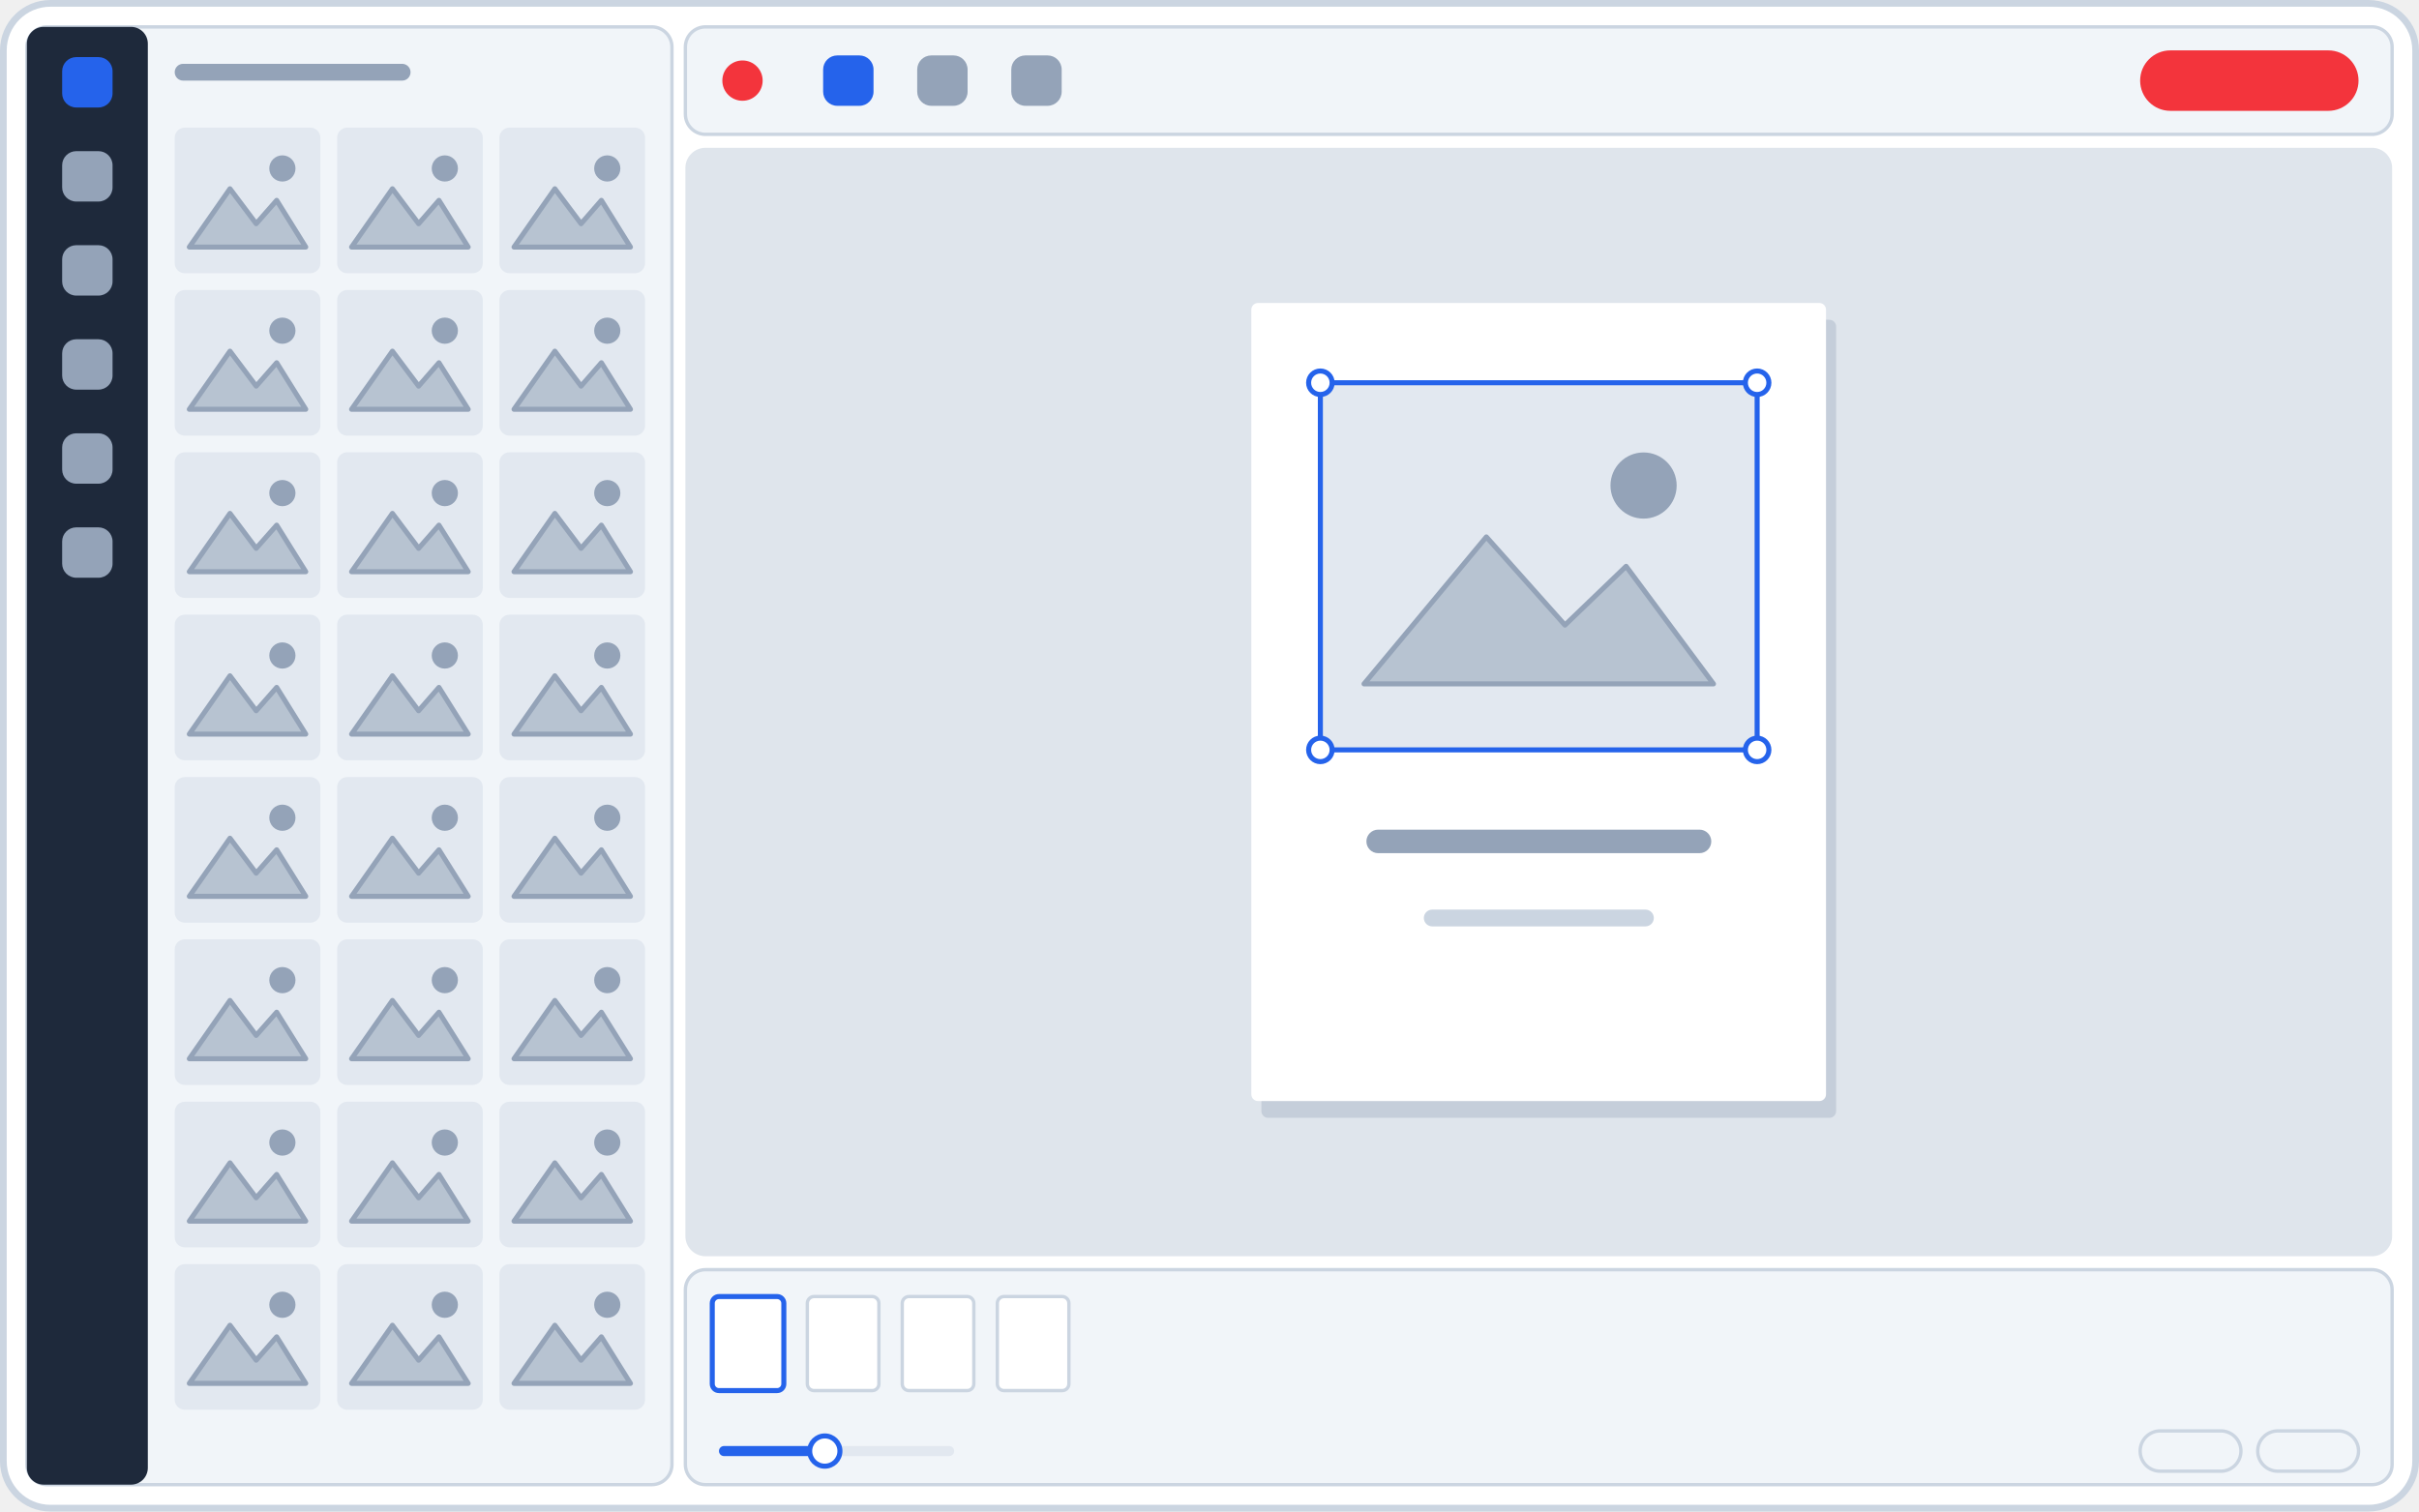
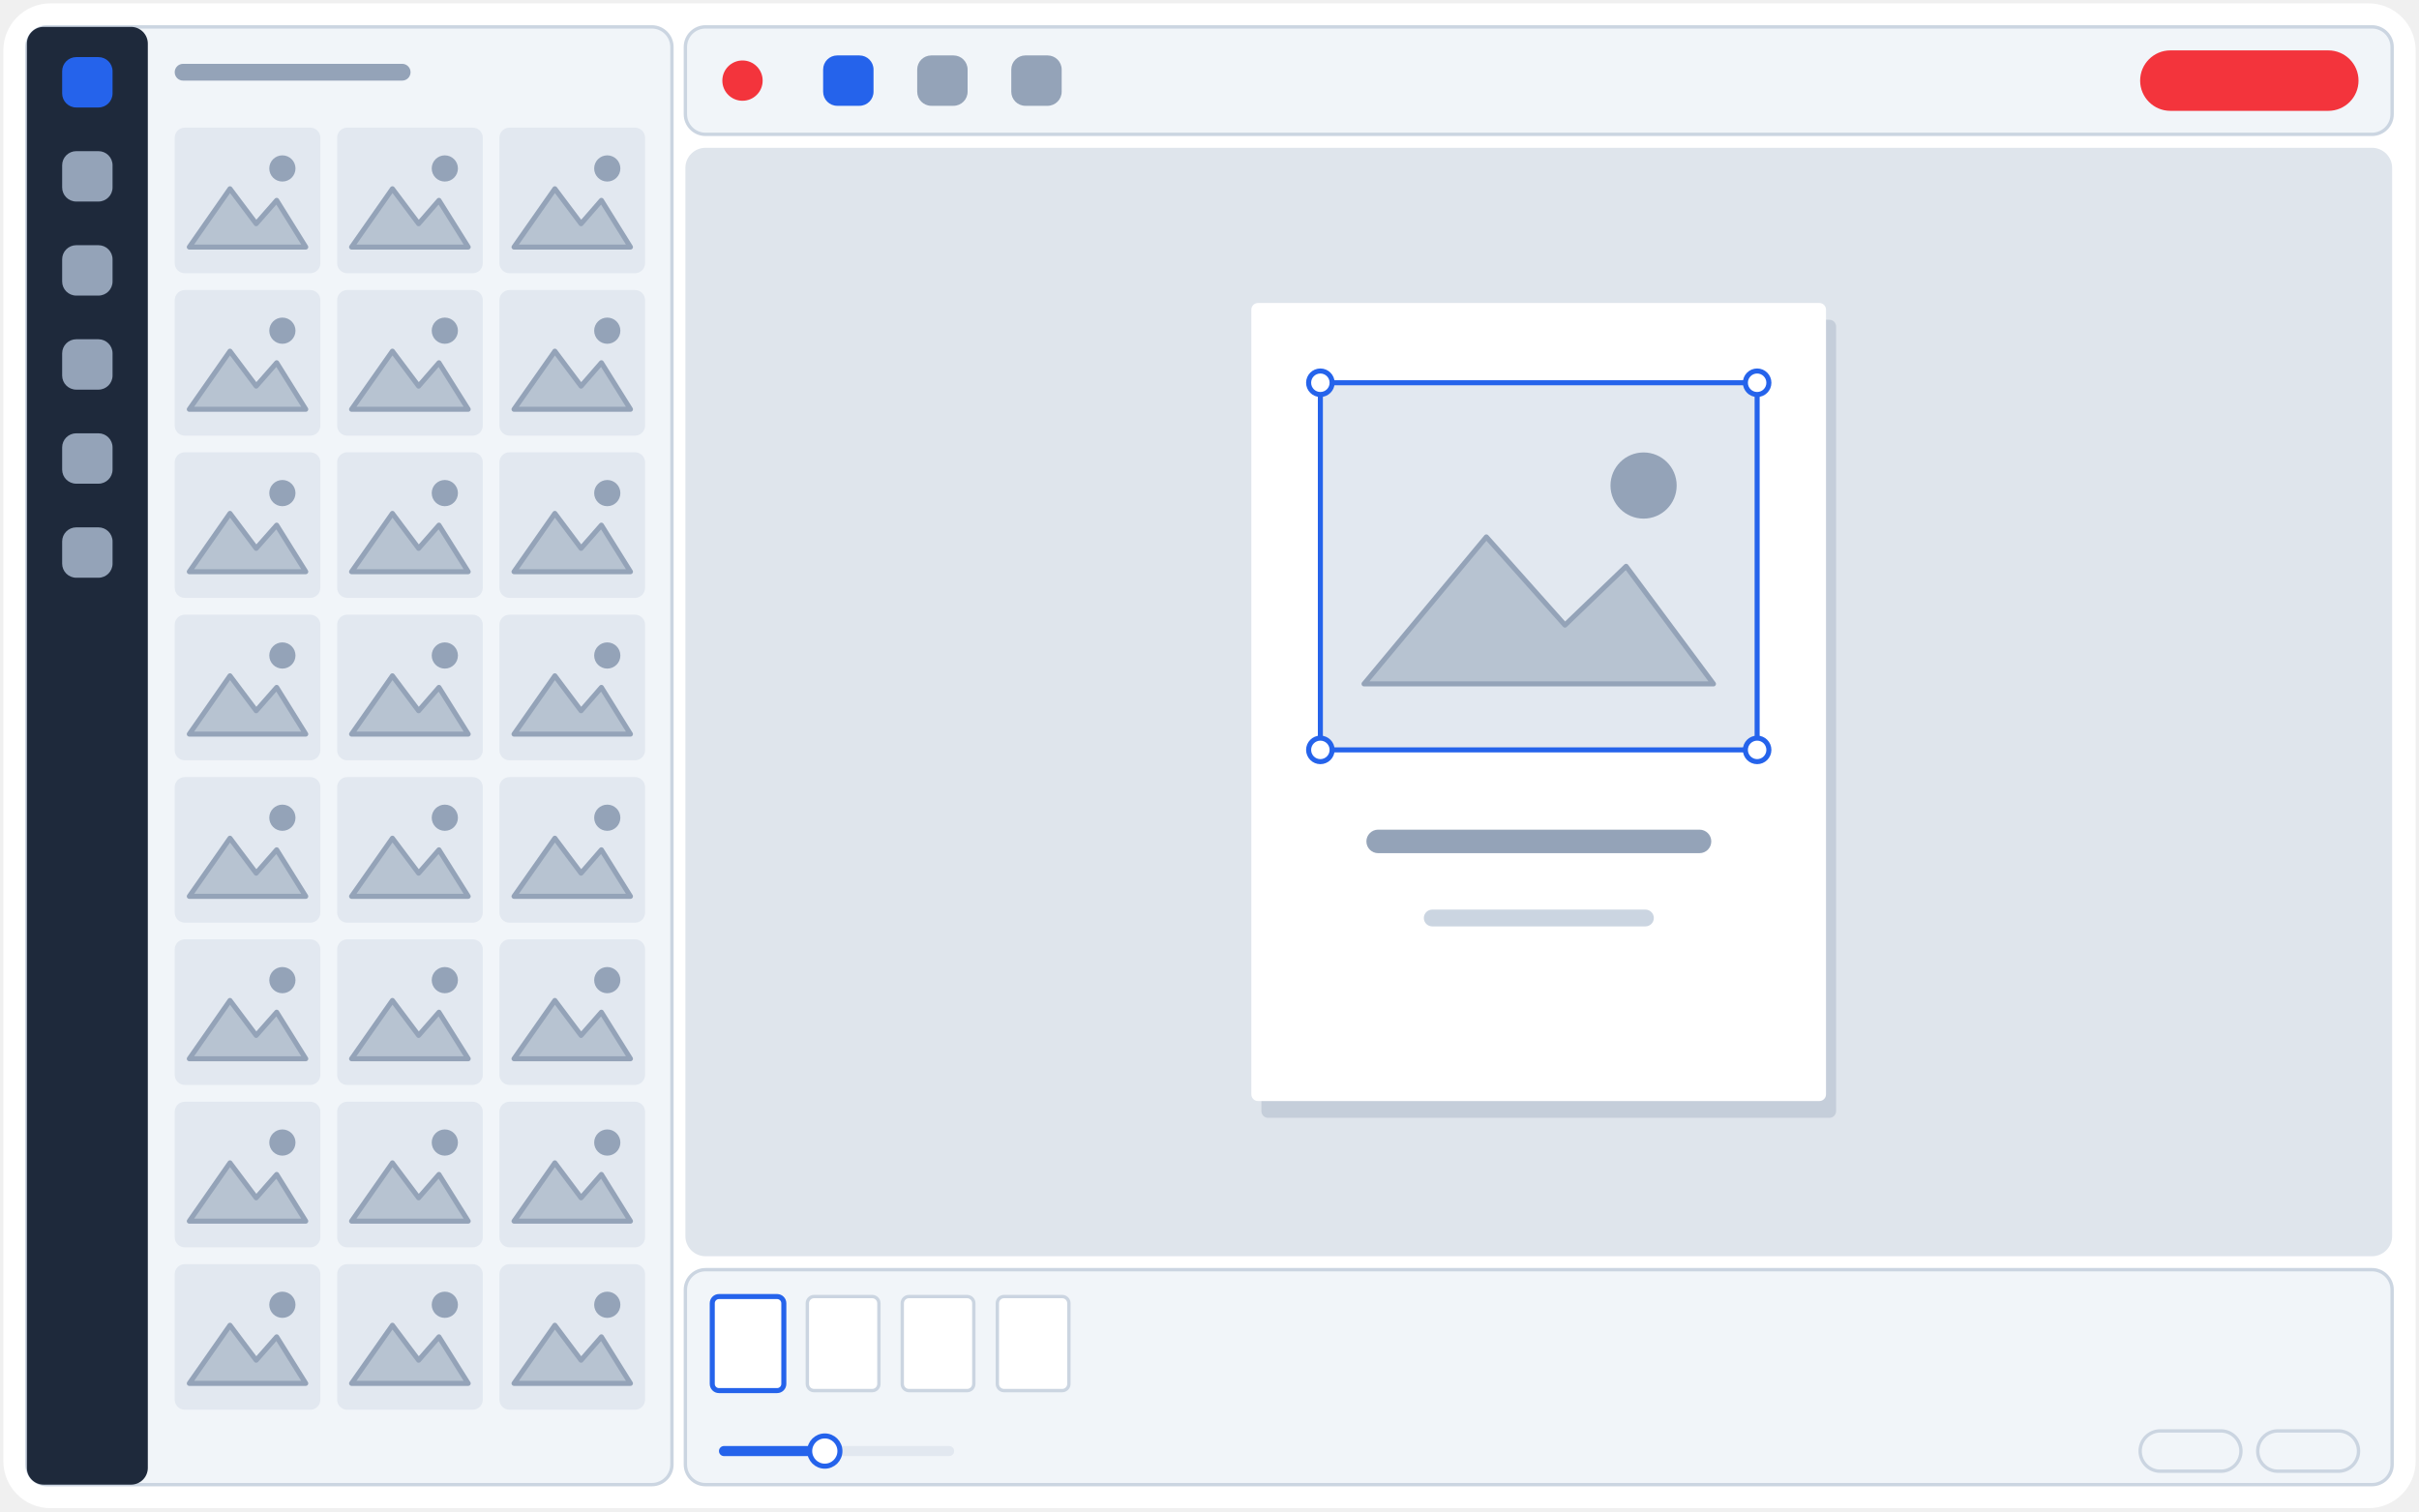
<svg xmlns="http://www.w3.org/2000/svg" viewBox="0 0 1440 900" role="img">
-   <rect x="2" y="2" width="1436" height="896" rx="28" fill="#ffffff" stroke="#cbd5e1" stroke-width="4" />
+   <rect x="2" y="2" width="1436" height="896" rx="28" fill="#ffffff" stroke="#cbd5e1" stroke-width="0" />
  <g>
    <rect x="16" y="16" width="384" height="868" rx="12" fill="#f1f5f9" stroke="#cbd5e1" stroke-width="2" />
    <rect x="16" y="16" width="72" height="868" rx="10" fill="#1e293b" />
    <rect x="37" y="34" width="30" height="30" rx="8.4" fill="#2563eb" />
    <rect x="37" y="90" width="30" height="30" rx="8.4" fill="#94a3b8" />
    <rect x="37" y="146" width="30" height="30" rx="8.4" fill="#94a3b8" />
    <rect x="37" y="202" width="30" height="30" rx="8.4" fill="#94a3b8" />
    <rect x="37" y="258" width="30" height="30" rx="8.4" fill="#94a3b8" />
    <rect x="37" y="314" width="30" height="30" rx="8.4" fill="#94a3b8" />
    <rect x="104" y="38" width="140.4" height="10" rx="5" fill="#94a3b8" />
    <rect x="104" y="76" width="86.7" height="86.7" rx="6" fill="#e2e8f0" />
    <path d="M112.7 147.1 L136.9 112.4 L152.5 133.2 L164.7 119.3 L182 147.1 Z" fill="#94a3b8" fill-opacity="0.55" stroke="#94a3b8" stroke-width="3" stroke-linejoin="round" />
    <circle cx="168.1" cy="100.3" r="7.8" fill="#94a3b8" />
    <rect x="200.7" y="76" width="86.7" height="86.7" rx="6" fill="#e2e8f0" />
    <path d="M209.3 147.1 L233.6 112.4 L249.2 133.2 L261.3 119.3 L278.7 147.1 Z" fill="#94a3b8" fill-opacity="0.55" stroke="#94a3b8" stroke-width="3" stroke-linejoin="round" />
    <circle cx="264.8" cy="100.3" r="7.8" fill="#94a3b8" />
    <rect x="297.3" y="76" width="86.7" height="86.7" rx="6" fill="#e2e8f0" />
    <path d="M306 147.1 L330.3 112.4 L345.9 133.2 L358 119.3 L375.3 147.1 Z" fill="#94a3b8" fill-opacity="0.55" stroke="#94a3b8" stroke-width="3" stroke-linejoin="round" />
    <circle cx="361.5" cy="100.3" r="7.8" fill="#94a3b8" />
    <rect x="104" y="172.7" width="86.7" height="86.7" rx="6" fill="#e2e8f0" />
    <path d="M112.7 243.7 L136.9 209.1 L152.5 229.9 L164.7 216 L182 243.7 Z" fill="#94a3b8" fill-opacity="0.55" stroke="#94a3b8" stroke-width="3" stroke-linejoin="round" />
    <circle cx="168.1" cy="196.9" r="7.8" fill="#94a3b8" />
    <rect x="200.7" y="172.7" width="86.7" height="86.7" rx="6" fill="#e2e8f0" />
    <path d="M209.3 243.7 L233.6 209.1 L249.2 229.9 L261.3 216 L278.7 243.7 Z" fill="#94a3b8" fill-opacity="0.55" stroke="#94a3b8" stroke-width="3" stroke-linejoin="round" />
    <circle cx="264.8" cy="196.9" r="7.8" fill="#94a3b8" />
    <rect x="297.3" y="172.7" width="86.7" height="86.7" rx="6" fill="#e2e8f0" />
    <path d="M306 243.7 L330.3 209.1 L345.9 229.9 L358 216 L375.3 243.7 Z" fill="#94a3b8" fill-opacity="0.55" stroke="#94a3b8" stroke-width="3" stroke-linejoin="round" />
    <circle cx="361.5" cy="196.9" r="7.8" fill="#94a3b8" />
    <rect x="104" y="269.3" width="86.7" height="86.7" rx="6" fill="#e2e8f0" />
    <path d="M112.7 340.4 L136.9 305.7 L152.5 326.5 L164.7 312.7 L182 340.4 Z" fill="#94a3b8" fill-opacity="0.55" stroke="#94a3b8" stroke-width="3" stroke-linejoin="round" />
    <circle cx="168.1" cy="293.6" r="7.8" fill="#94a3b8" />
    <rect x="200.7" y="269.3" width="86.7" height="86.7" rx="6" fill="#e2e8f0" />
    <path d="M209.3 340.4 L233.6 305.7 L249.2 326.5 L261.3 312.7 L278.7 340.4 Z" fill="#94a3b8" fill-opacity="0.55" stroke="#94a3b8" stroke-width="3" stroke-linejoin="round" />
    <circle cx="264.8" cy="293.6" r="7.8" fill="#94a3b8" />
    <rect x="297.3" y="269.3" width="86.7" height="86.7" rx="6" fill="#e2e8f0" />
    <path d="M306 340.4 L330.3 305.7 L345.9 326.5 L358 312.7 L375.3 340.4 Z" fill="#94a3b8" fill-opacity="0.55" stroke="#94a3b8" stroke-width="3" stroke-linejoin="round" />
    <circle cx="361.5" cy="293.6" r="7.8" fill="#94a3b8" />
    <rect x="104" y="366" width="86.7" height="86.7" rx="6" fill="#e2e8f0" />
    <path d="M112.7 437.1 L136.9 402.4 L152.5 423.2 L164.7 409.3 L182 437.1 Z" fill="#94a3b8" fill-opacity="0.55" stroke="#94a3b8" stroke-width="3" stroke-linejoin="round" />
    <circle cx="168.1" cy="390.3" r="7.8" fill="#94a3b8" />
    <rect x="200.7" y="366" width="86.7" height="86.7" rx="6" fill="#e2e8f0" />
    <path d="M209.3 437.1 L233.6 402.4 L249.2 423.2 L261.3 409.3 L278.7 437.1 Z" fill="#94a3b8" fill-opacity="0.55" stroke="#94a3b8" stroke-width="3" stroke-linejoin="round" />
    <circle cx="264.8" cy="390.3" r="7.8" fill="#94a3b8" />
    <rect x="297.3" y="366" width="86.7" height="86.7" rx="6" fill="#e2e8f0" />
    <path d="M306 437.1 L330.3 402.4 L345.9 423.2 L358 409.3 L375.3 437.1 Z" fill="#94a3b8" fill-opacity="0.55" stroke="#94a3b8" stroke-width="3" stroke-linejoin="round" />
    <circle cx="361.5" cy="390.3" r="7.8" fill="#94a3b8" />
    <rect x="104" y="462.7" width="86.7" height="86.7" rx="6" fill="#e2e8f0" />
    <path d="M112.7 533.7 L136.9 499.1 L152.5 519.9 L164.7 506 L182 533.7 Z" fill="#94a3b8" fill-opacity="0.55" stroke="#94a3b8" stroke-width="3" stroke-linejoin="round" />
    <circle cx="168.1" cy="486.9" r="7.8" fill="#94a3b8" />
    <rect x="200.7" y="462.7" width="86.7" height="86.7" rx="6" fill="#e2e8f0" />
    <path d="M209.3 533.7 L233.6 499.1 L249.2 519.9 L261.3 506 L278.7 533.7 Z" fill="#94a3b8" fill-opacity="0.55" stroke="#94a3b8" stroke-width="3" stroke-linejoin="round" />
    <circle cx="264.8" cy="486.9" r="7.8" fill="#94a3b8" />
    <rect x="297.3" y="462.7" width="86.7" height="86.7" rx="6" fill="#e2e8f0" />
    <path d="M306 533.7 L330.3 499.1 L345.9 519.9 L358 506 L375.3 533.7 Z" fill="#94a3b8" fill-opacity="0.55" stroke="#94a3b8" stroke-width="3" stroke-linejoin="round" />
    <circle cx="361.5" cy="486.9" r="7.8" fill="#94a3b8" />
    <rect x="104" y="559.3" width="86.7" height="86.7" rx="6" fill="#e2e8f0" />
    <path d="M112.7 630.4 L136.9 595.7 L152.5 616.5 L164.7 602.7 L182 630.4 Z" fill="#94a3b8" fill-opacity="0.55" stroke="#94a3b8" stroke-width="3" stroke-linejoin="round" />
    <circle cx="168.1" cy="583.6" r="7.8" fill="#94a3b8" />
    <rect x="200.7" y="559.3" width="86.7" height="86.7" rx="6" fill="#e2e8f0" />
    <path d="M209.3 630.4 L233.6 595.7 L249.2 616.5 L261.3 602.7 L278.7 630.4 Z" fill="#94a3b8" fill-opacity="0.55" stroke="#94a3b8" stroke-width="3" stroke-linejoin="round" />
    <circle cx="264.8" cy="583.6" r="7.8" fill="#94a3b8" />
    <rect x="297.3" y="559.3" width="86.7" height="86.7" rx="6" fill="#e2e8f0" />
    <path d="M306 630.4 L330.3 595.7 L345.9 616.5 L358 602.7 L375.3 630.4 Z" fill="#94a3b8" fill-opacity="0.55" stroke="#94a3b8" stroke-width="3" stroke-linejoin="round" />
    <circle cx="361.5" cy="583.6" r="7.8" fill="#94a3b8" />
    <rect x="104" y="656" width="86.7" height="86.7" rx="6" fill="#e2e8f0" />
    <path d="M112.7 727.1 L136.9 692.4 L152.5 713.2 L164.7 699.3 L182 727.1 Z" fill="#94a3b8" fill-opacity="0.55" stroke="#94a3b8" stroke-width="3" stroke-linejoin="round" />
    <circle cx="168.1" cy="680.3" r="7.8" fill="#94a3b8" />
    <rect x="200.7" y="656" width="86.7" height="86.7" rx="6" fill="#e2e8f0" />
    <path d="M209.3 727.1 L233.6 692.4 L249.2 713.2 L261.3 699.3 L278.7 727.1 Z" fill="#94a3b8" fill-opacity="0.55" stroke="#94a3b8" stroke-width="3" stroke-linejoin="round" />
    <circle cx="264.8" cy="680.3" r="7.8" fill="#94a3b8" />
    <rect x="297.3" y="656" width="86.7" height="86.7" rx="6" fill="#e2e8f0" />
    <path d="M306 727.1 L330.3 692.4 L345.9 713.2 L358 699.3 L375.3 727.1 Z" fill="#94a3b8" fill-opacity="0.55" stroke="#94a3b8" stroke-width="3" stroke-linejoin="round" />
    <circle cx="361.5" cy="680.3" r="7.8" fill="#94a3b8" />
    <rect x="104" y="752.7" width="86.7" height="86.7" rx="6" fill="#e2e8f0" />
    <path d="M112.7 823.7 L136.9 789.1 L152.5 809.9 L164.7 796 L182 823.7 Z" fill="#94a3b8" fill-opacity="0.55" stroke="#94a3b8" stroke-width="3" stroke-linejoin="round" />
    <circle cx="168.1" cy="776.9" r="7.8" fill="#94a3b8" />
    <rect x="200.7" y="752.7" width="86.7" height="86.7" rx="6" fill="#e2e8f0" />
    <path d="M209.3 823.7 L233.6 789.1 L249.2 809.9 L261.3 796 L278.7 823.7 Z" fill="#94a3b8" fill-opacity="0.55" stroke="#94a3b8" stroke-width="3" stroke-linejoin="round" />
    <circle cx="264.8" cy="776.9" r="7.8" fill="#94a3b8" />
    <rect x="297.3" y="752.7" width="86.7" height="86.7" rx="6" fill="#e2e8f0" />
    <path d="M306 823.7 L330.3 789.1 L345.9 809.9 L358 796 L375.3 823.7 Z" fill="#94a3b8" fill-opacity="0.55" stroke="#94a3b8" stroke-width="3" stroke-linejoin="round" />
    <circle cx="361.5" cy="776.9" r="7.8" fill="#94a3b8" />
  </g>
  <g>
    <rect x="408" y="16" width="1016" height="64" rx="12" fill="#f1f5f9" stroke="#cbd5e1" stroke-width="2" />
    <circle cx="442" cy="48" r="12" fill="#f3343c" />
    <rect x="490" y="33" width="30" height="30" rx="8.4" fill="#2563eb" />
    <rect x="546" y="33" width="30" height="30" rx="8.4" fill="#94a3b8" />
    <rect x="602" y="33" width="30" height="30" rx="8.4" fill="#94a3b8" />
    <rect x="1274" y="30" width="130" height="36" rx="18" fill="#f3343c" />
  </g>
  <g>
    <rect x="408" y="88" width="1016" height="660" rx="12" fill="#dfe5ec" />
    <rect x="750.9" y="190.4" width="342.1" height="475.2" rx="4" fill="#94a3b8" fill-opacity="0.35" />
    <rect x="744.9" y="180.4" width="342.1" height="475.2" rx="4" fill="#ffffff" />
    <rect x="786" y="227.9" width="260" height="218.6" rx="6" fill="#e2e8f0" />
    <path d="M812 407.2 L884.8 319.7 L931.6 372.2 L968 337.2 L1020 407.2 Z" fill="#94a3b8" fill-opacity="0.55" stroke="#94a3b8" stroke-width="3" stroke-linejoin="round" />
    <circle cx="978.4" cy="289.1" r="19.7" fill="#94a3b8" />
    <rect x="813.4" y="494" width="205.3" height="14" rx="7" fill="#94a3b8" />
    <rect x="847.6" y="541.6" width="136.9" height="10" rx="5" fill="#cbd5e1" />
    <rect x="786" y="227.9" width="260" height="218.6" fill="none" stroke="#2563eb" stroke-width="3" />
    <circle cx="786" cy="227.9" r="7" fill="#ffffff" stroke="#2563eb" stroke-width="3" />
    <circle cx="1046" cy="227.9" r="7" fill="#ffffff" stroke="#2563eb" stroke-width="3" />
    <circle cx="786" cy="446.5" r="7" fill="#ffffff" stroke="#2563eb" stroke-width="3" />
    <circle cx="1046" cy="446.5" r="7" fill="#ffffff" stroke="#2563eb" stroke-width="3" />
  </g>
  <g>
    <rect x="408" y="756" width="1016" height="128" rx="12" fill="#f1f5f9" stroke="#cbd5e1" stroke-width="2" />
    <rect x="424" y="772" width="42.6" height="56" rx="4" fill="#ffffff" stroke="#2563eb" stroke-width="3" />
    <rect x="480.6" y="772" width="42.6" height="56" rx="4" fill="#ffffff" stroke="#cbd5e1" stroke-width="2" />
    <rect x="537.1" y="772" width="42.6" height="56" rx="4" fill="#ffffff" stroke="#cbd5e1" stroke-width="2" />
    <rect x="593.7" y="772" width="42.6" height="56" rx="4" fill="#ffffff" stroke="#cbd5e1" stroke-width="2" />
    <rect x="428" y="861" width="140" height="6" rx="3" fill="#e2e8f0" />
    <rect x="428" y="861" width="63" height="6" rx="3" fill="#2563eb" />
    <circle cx="491" cy="864" r="9" fill="#ffffff" stroke="#2563eb" stroke-width="3" />
    <rect x="1274" y="852" width="60" height="24" rx="12" fill="none" stroke="#cbd5e1" stroke-width="2" />
    <rect x="1344" y="852" width="60" height="24" rx="12" fill="none" stroke="#cbd5e1" stroke-width="2" />
  </g>
</svg>
